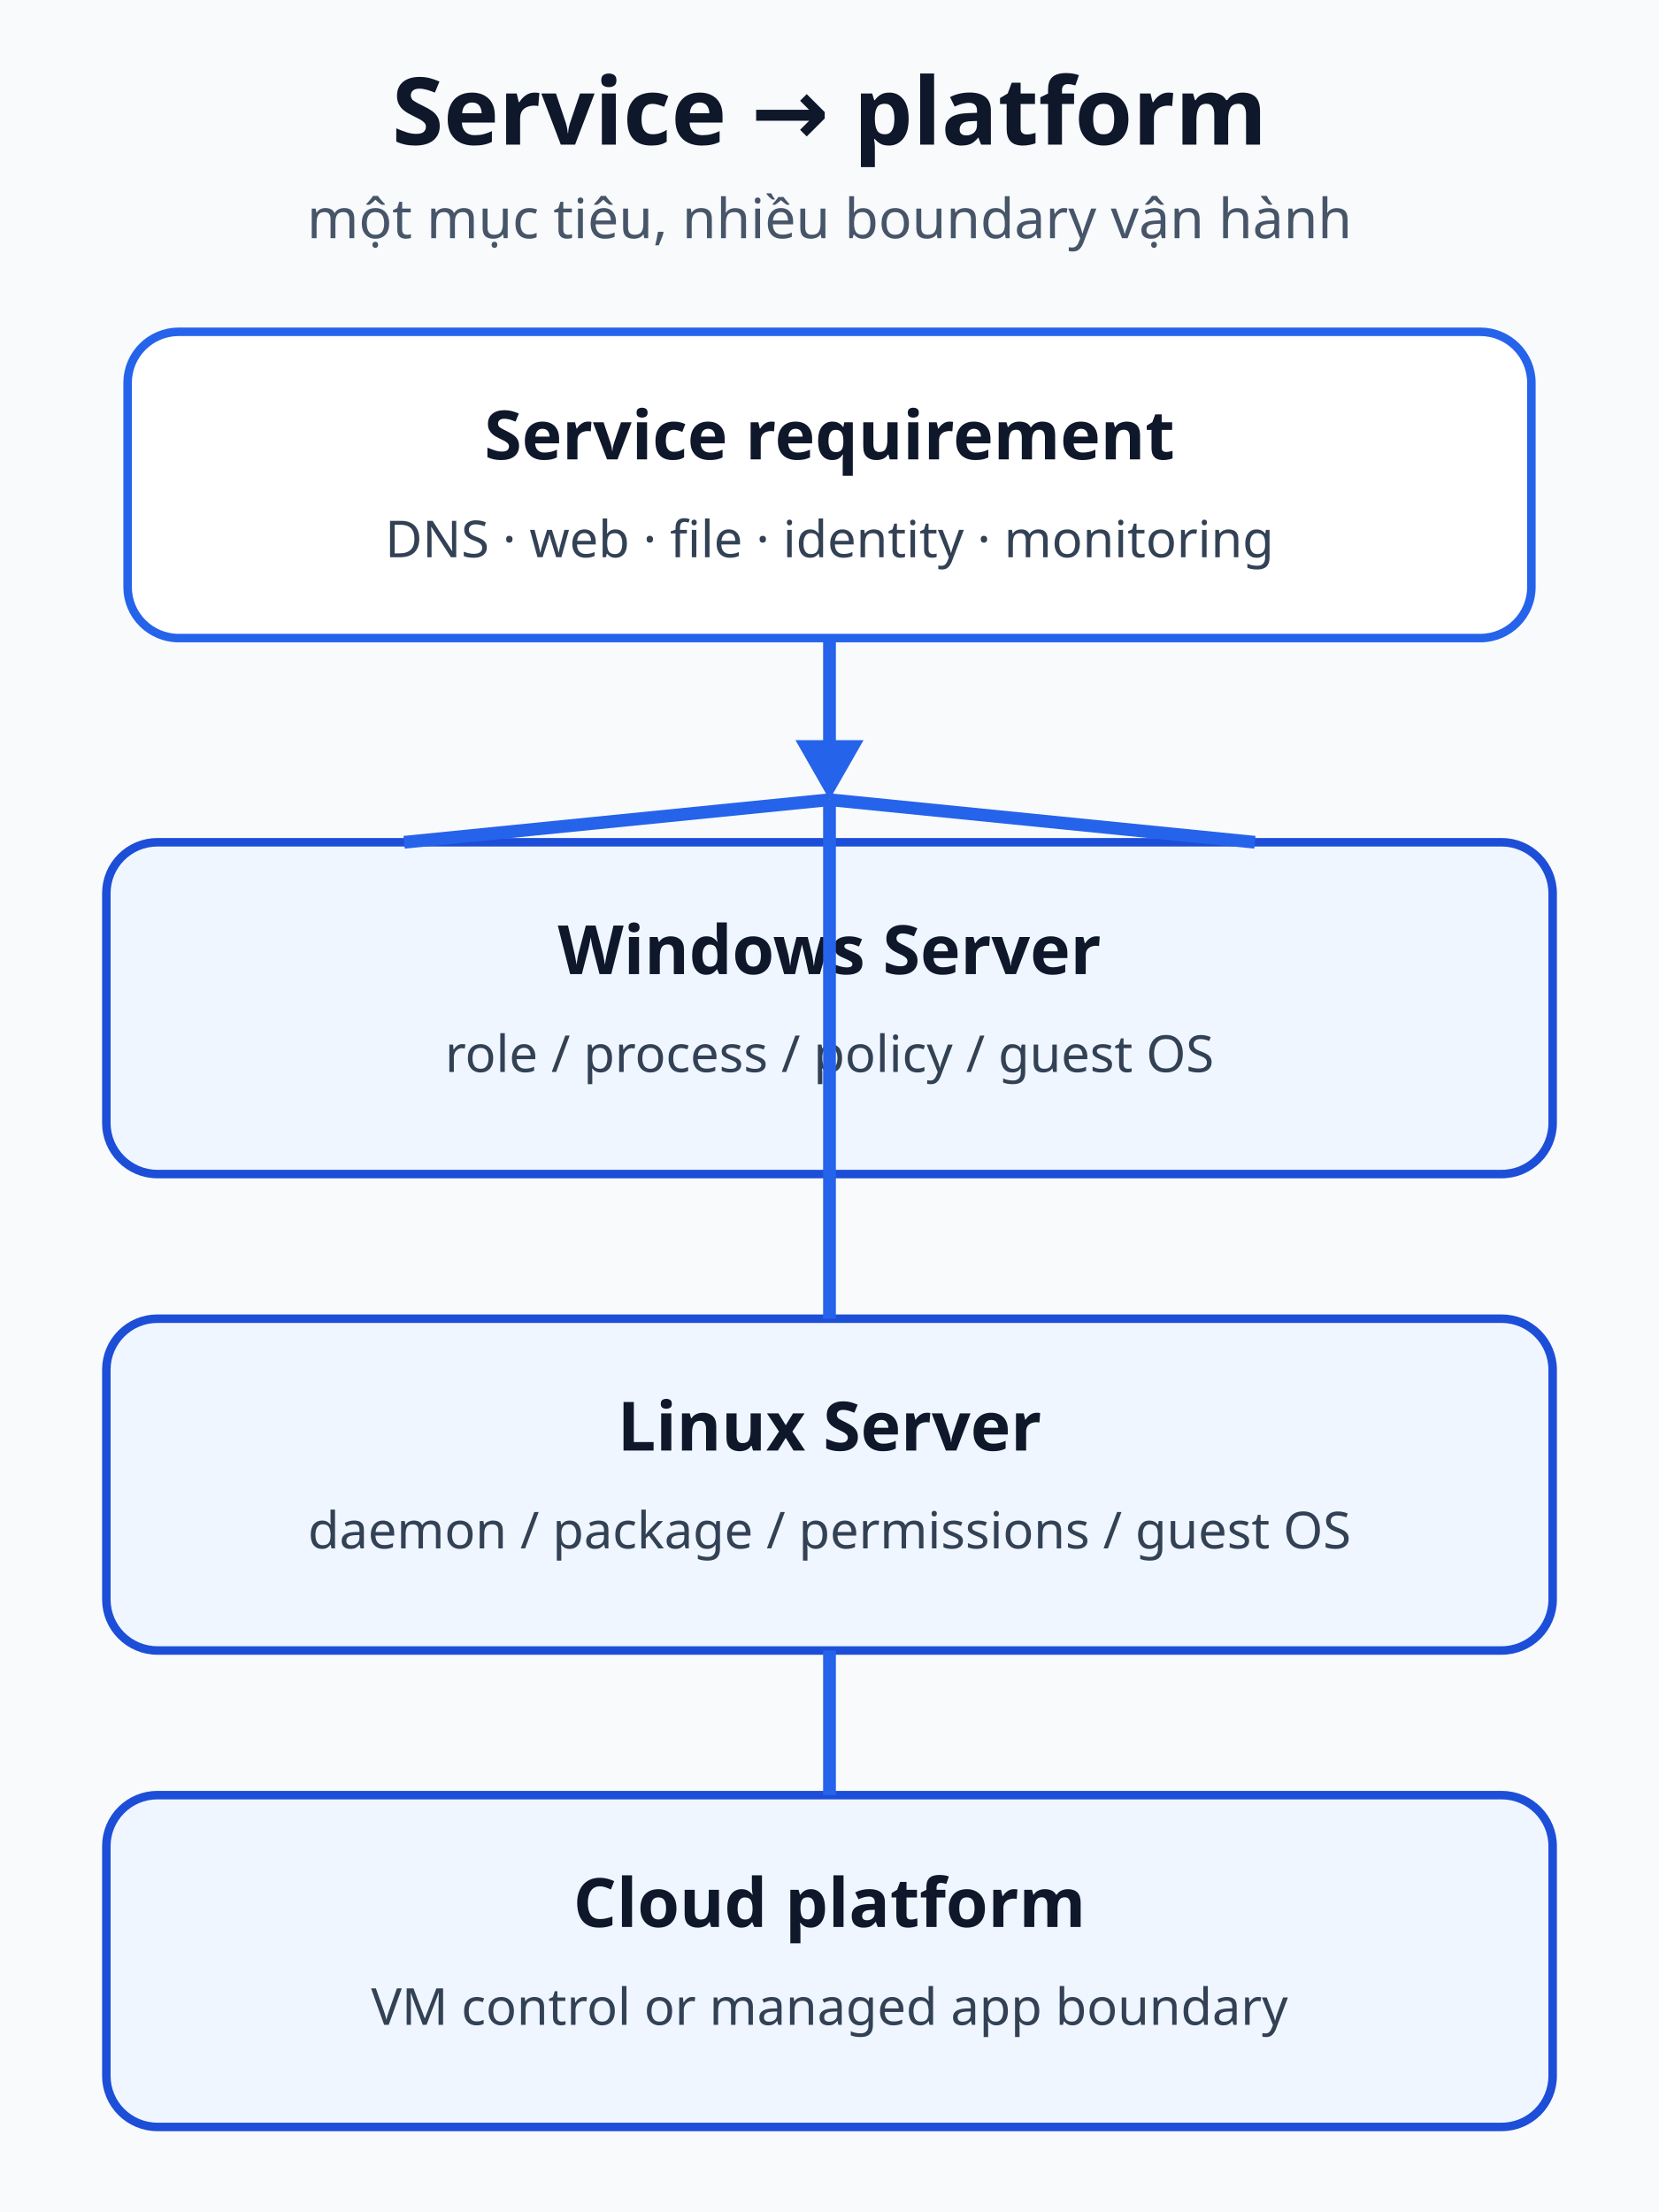
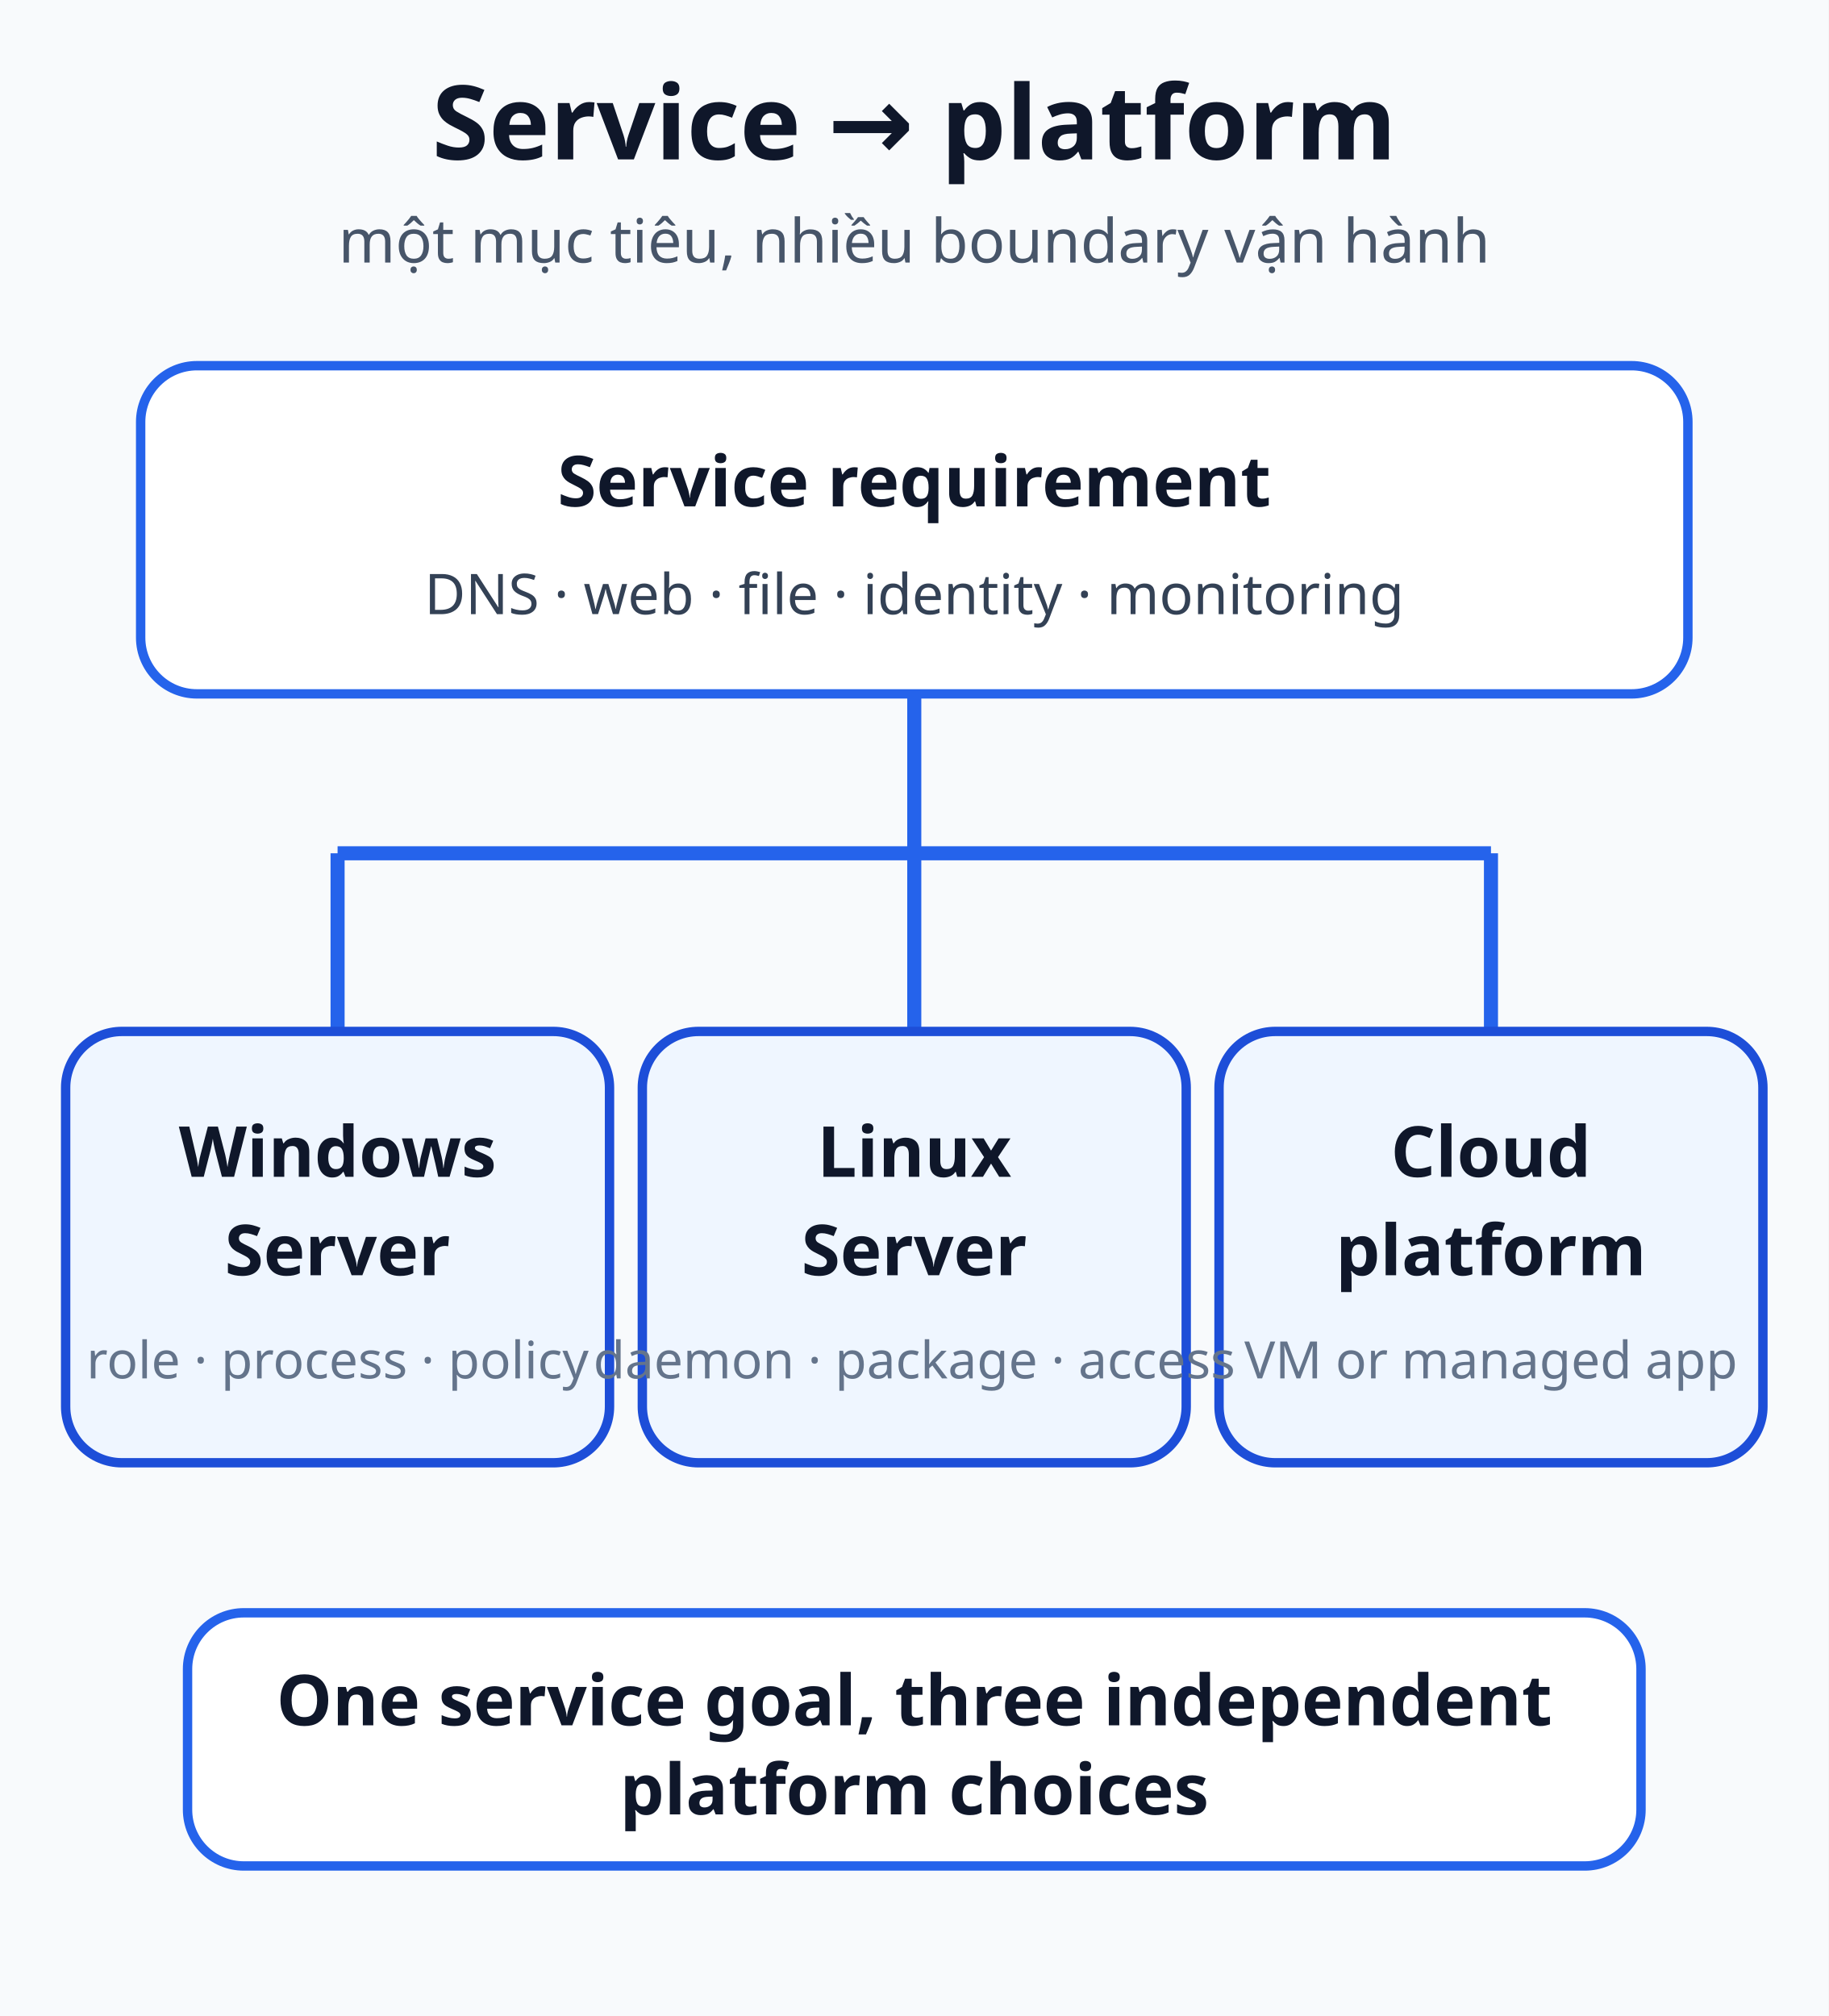
- <svg xmlns="http://www.w3.org/2000/svg" viewBox="0 0 390 520" role="img" aria-labelledby="title desc">
+ <svg xmlns="http://www.w3.org/2000/svg" viewBox="0 0 390 430" role="img" aria-labelledby="title desc">
  <style>
    .bg{fill:#f8fafc}.title{font:700 22px sans-serif;fill:#0f172a}.sub{font:13px sans-serif;fill:#475569}
    .box{fill:#fff;stroke:#2563eb;stroke-width:2;rx:12}.platform{fill:#eff6ff;stroke:#1d4ed8;stroke-width:2;rx:12}
-     .h{font:700 16px sans-serif;fill:#0f172a}.t{font:12px sans-serif;fill:#334155}.small{font:11px sans-serif;fill:#64748b}
-     .line{stroke:#2563eb;stroke-width:3}.arrow{fill:#2563eb}
+     .h{font:700 15px sans-serif;fill:#0f172a}.t{font:12px sans-serif;fill:#334155}.small{font:11px sans-serif;fill:#64748b}
+     .line{stroke:#2563eb;stroke-width:3;fill:none}
  </style>
-   <rect class="bg" width="390" height="520" />
+   <rect class="bg" width="390" height="430" />
+   <line class="line" x1="195" y1="148" x2="195" y2="182" />
+   <line class="line" x1="72" y1="182" x2="318" y2="182" />
+   <line class="line" x1="72" y1="182" x2="72" y2="220" />
+   <line class="line" x1="195" y1="182" x2="195" y2="220" />
+   <line class="line" x1="318" y1="182" x2="318" y2="220" />
+   <rect class="box" x="30" y="78" width="330" height="70" />
+   <rect class="platform" x="14" y="220" width="116" height="92" />
+   <rect class="platform" x="137" y="220" width="116" height="92" />
+   <rect class="platform" x="260" y="220" width="116" height="92" />
+   <rect class="box" x="40" y="344" width="310" height="54" />
  <text class="title" x="195" y="34" text-anchor="middle">Service → platform</text>
  <text class="sub" x="195" y="56" text-anchor="middle">một mục tiêu, nhiều boundary vận hành</text>
-   <rect class="box" x="30" y="78" width="330" height="72" />
  <text class="h" x="195" y="108" text-anchor="middle">Service requirement</text>
  <text class="t" x="195" y="131" text-anchor="middle">DNS · web · file · identity · monitoring</text>
-   <line class="line" x1="195" y1="150" x2="195" y2="178" />
-   <polygon class="arrow" points="195,188 187,174 203,174" />
-   <rect class="platform" x="25" y="198" width="340" height="78" />
-   <text class="h" x="195" y="229" text-anchor="middle">Windows Server</text>
-   <text class="t" x="195" y="252" text-anchor="middle">role / process / policy / guest OS</text>
-   <rect class="platform" x="25" y="310" width="340" height="78" />
-   <text class="h" x="195" y="341" text-anchor="middle">Linux Server</text>
-   <text class="t" x="195" y="364" text-anchor="middle">daemon / package / permissions / guest OS</text>
-   <rect class="platform" x="25" y="422" width="340" height="78" />
-   <text class="h" x="195" y="453" text-anchor="middle">Cloud platform</text>
-   <text class="t" x="195" y="476" text-anchor="middle">VM control or managed app boundary</text>
-   <line class="line" x1="195" y1="188" x2="95" y2="198" />
-   <line class="line" x1="195" y1="188" x2="295" y2="198" />
-   <line class="line" x1="195" y1="188" x2="195" y2="310" />
-   <line class="line" x1="195" y1="388" x2="195" y2="422" />
+   <text class="h" x="72" y="251" text-anchor="middle">Windows</text>
+   <text class="h" x="72" y="272" text-anchor="middle">Server</text>
+   <text class="small" x="72" y="294" text-anchor="middle">role · process · policy</text>
+   <text class="h" x="195" y="251" text-anchor="middle">Linux</text>
+   <text class="h" x="195" y="272" text-anchor="middle">Server</text>
+   <text class="small" x="195" y="294" text-anchor="middle">daemon · package · access</text>
+   <text class="h" x="318" y="251" text-anchor="middle">Cloud</text>
+   <text class="h" x="318" y="272" text-anchor="middle">platform</text>
+   <text class="small" x="318" y="294" text-anchor="middle">VM or managed app</text>
+   <text class="h" x="195" y="368" text-anchor="middle">One service goal, three independent</text>
+   <text class="h" x="195" y="387" text-anchor="middle">platform choices</text>
</svg>
